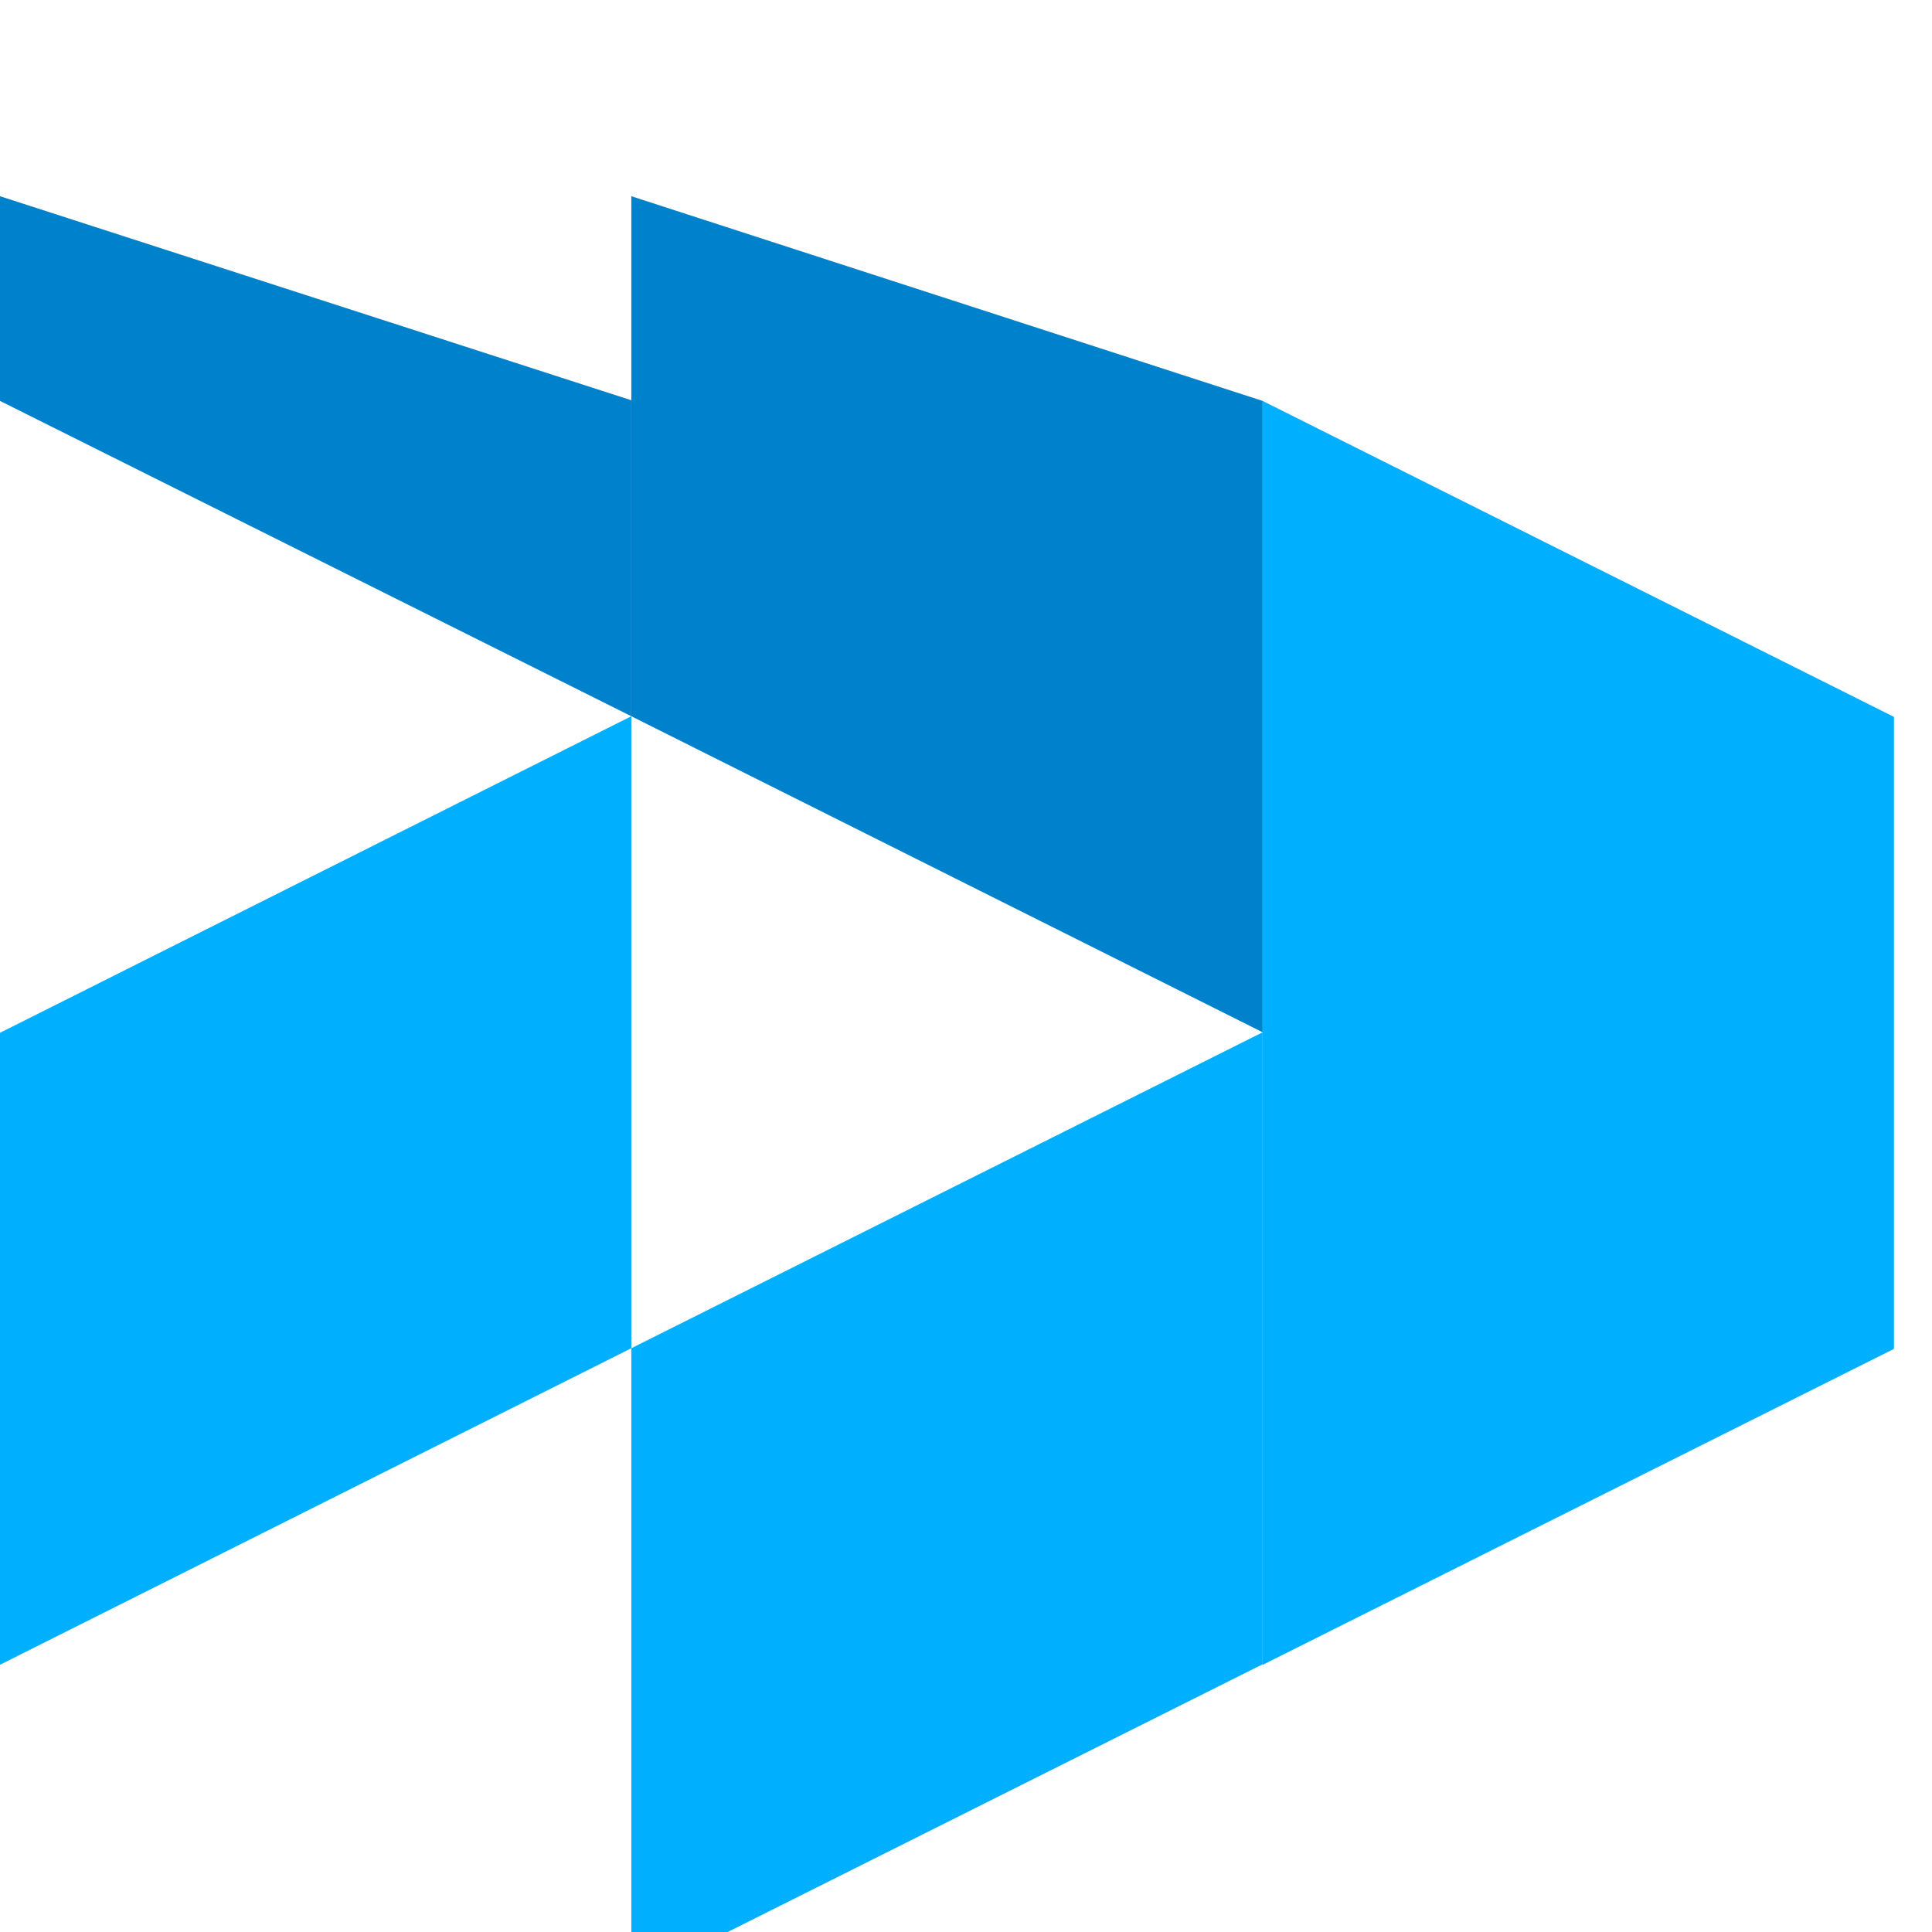
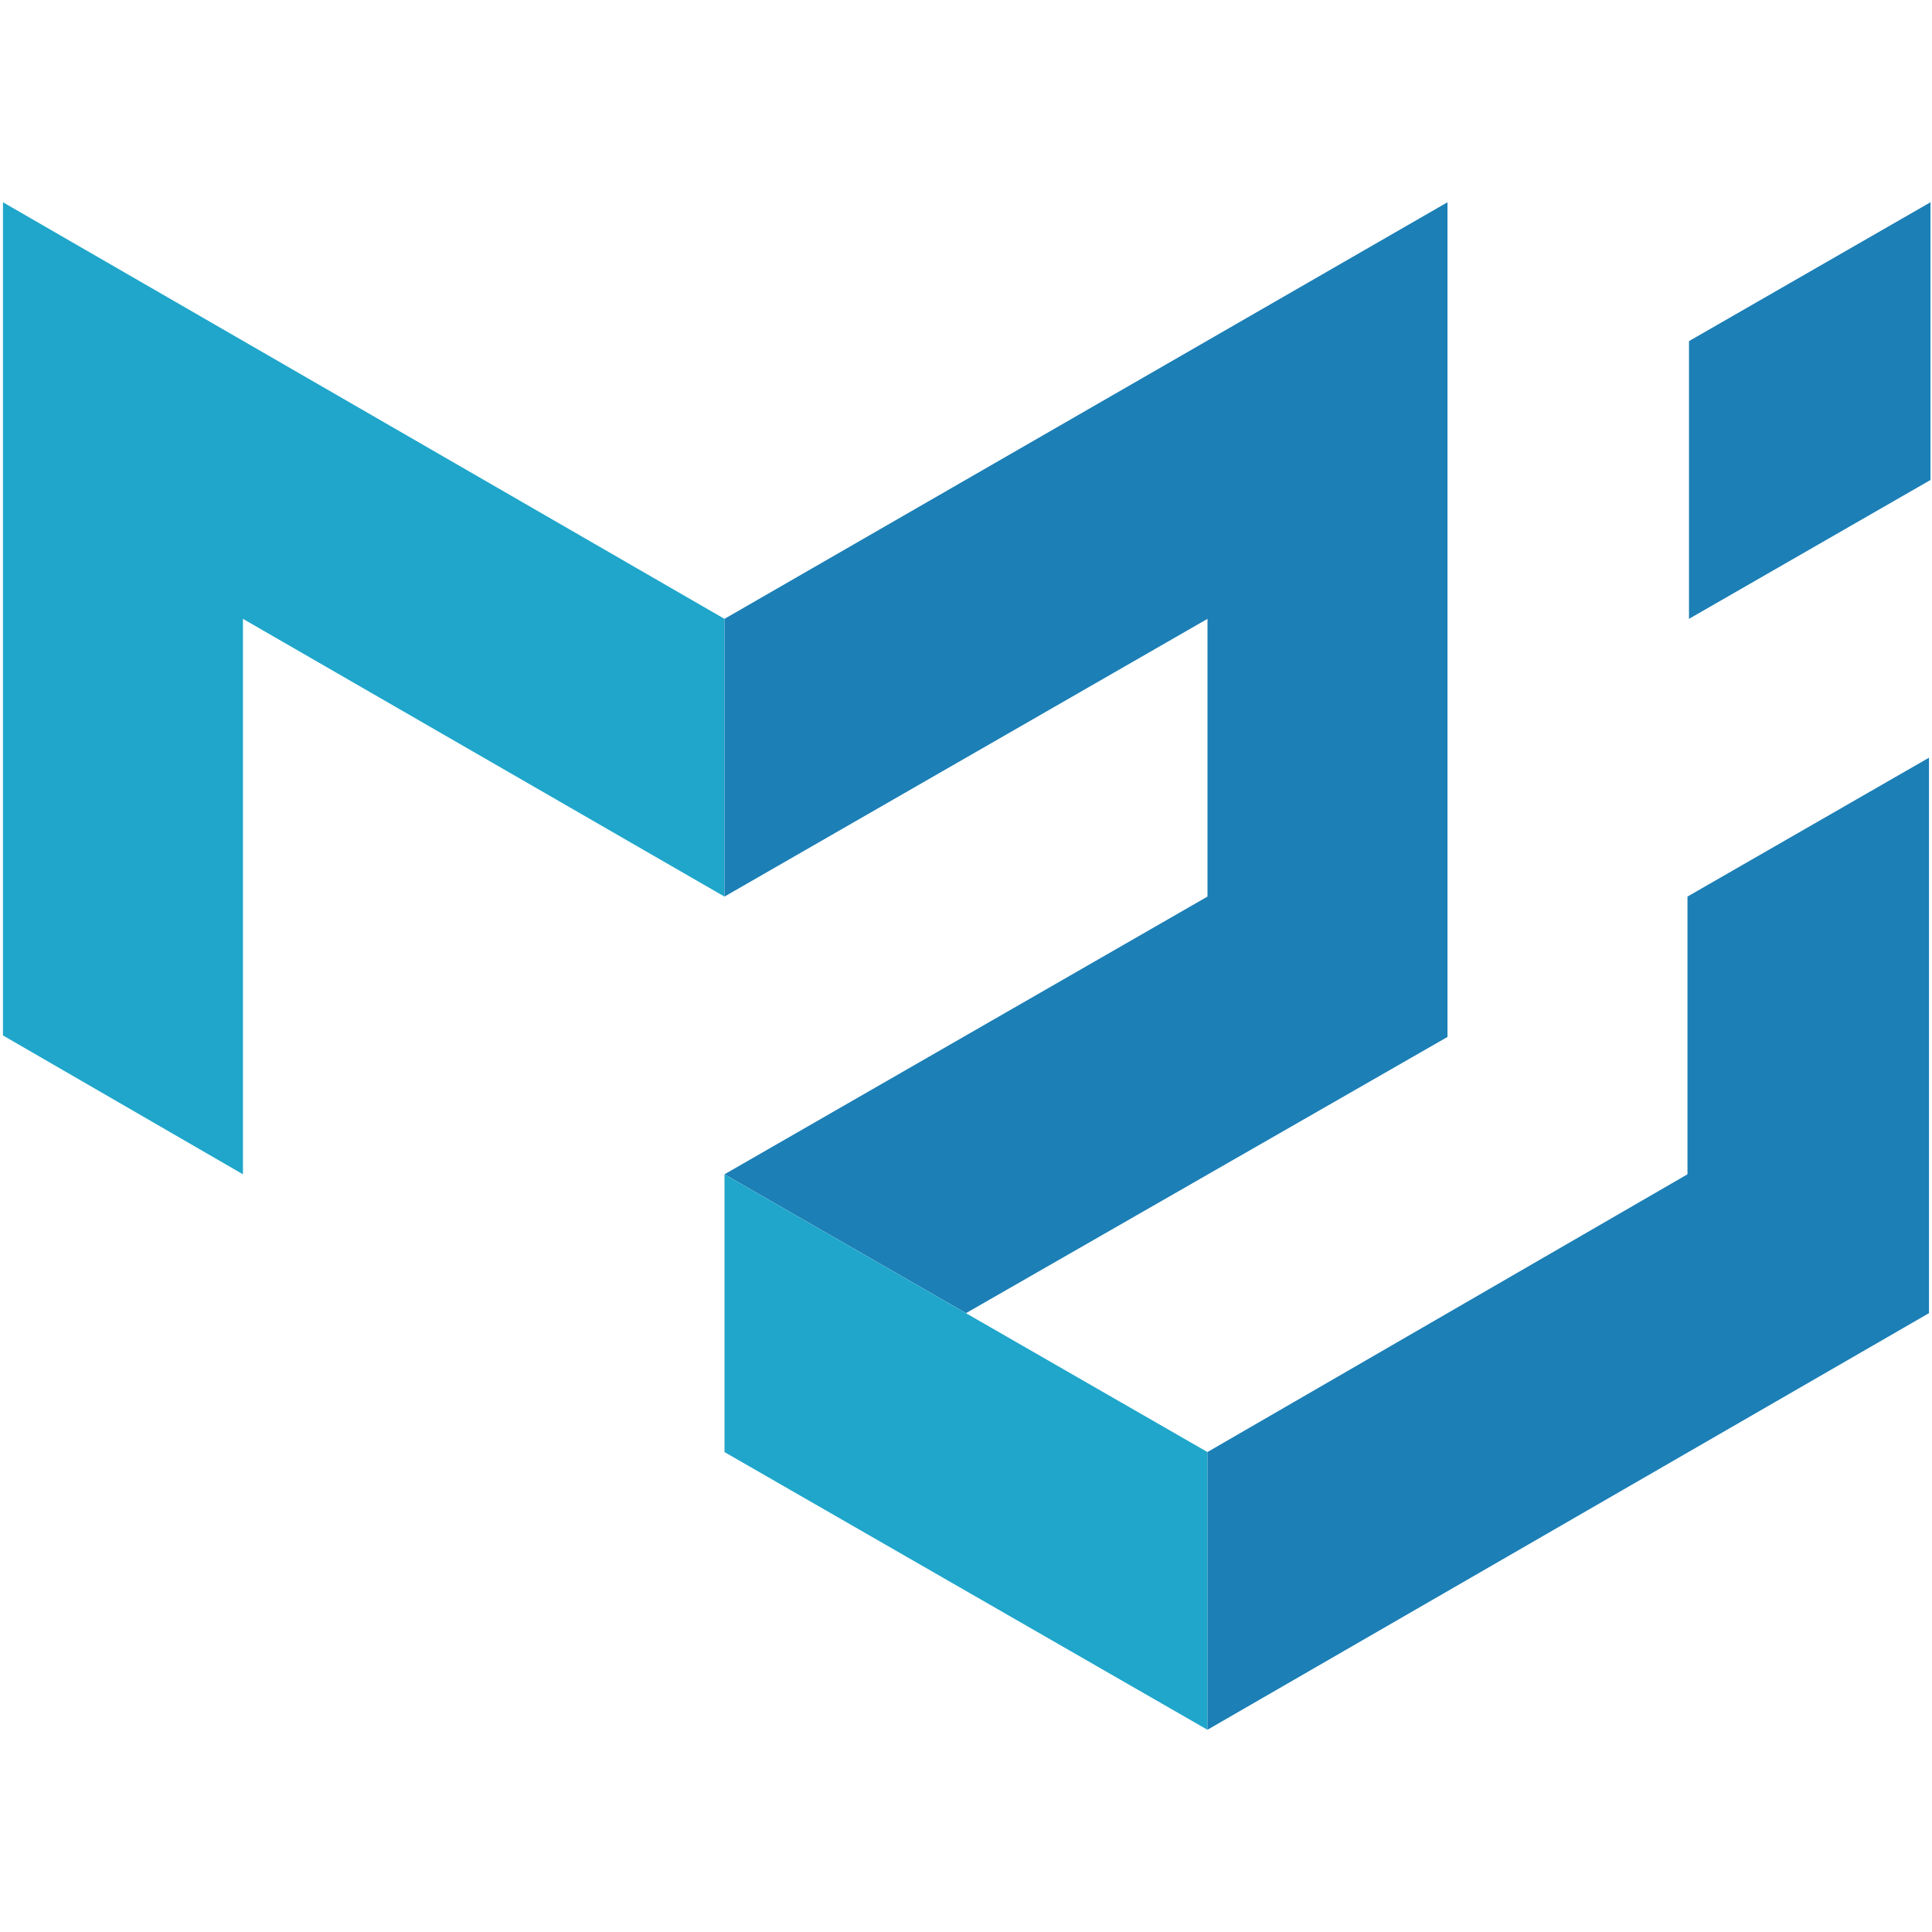
- <svg xmlns="http://www.w3.org/2000/svg" viewBox="0 0 256 204" width="64" height="64">
-   <path fill="#00B0FF" d="M0 110.848L83.653 68.906v83.743L0 194.59z" />
-   <path fill="#0081CB" d="M0 27.122L83.653 68.906v-41.87L0 0z" />
-   <path fill="#00B0FF" d="M83.653 152.649l83.653-41.867v83.742l-83.653 41.868z" />
-   <path fill="#0081CB" d="M83.653 68.906l83.653 41.876V27.124L83.653 0z" />
-   <path fill="#00B0FF" d="M167.306 27.124l83.653 41.867v83.743l-83.653 41.868z" />
+ <svg xmlns="http://www.w3.org/2000/svg" width="32" height="32" viewBox="0 0 32 32" fill="none">
+   <path d="M0.049 17.15V3.35L11.999 10.25V14.85L4.024 10.25V19.45L0.049 17.15Z" fill="#1FA6CA" />
+   <path d="M12 10.25L23.975 3.35V17.175L16 21.75L12 19.45L20 14.85V10.25L12 14.85V10.25Z" fill="#1C7FB6" />
+   <path d="M12 19.451V24.051L20 28.651V24.051L12 19.451Z" fill="#1FA6CA" />
+   <path d="M20 28.65L31.95 21.75V12.55L27.95 14.85V19.45L20 24.05V28.65ZM27.975 10.25V5.65L31.975 3.35V7.95L27.975 10.25Z" fill="#1C7FB6" />
</svg>
